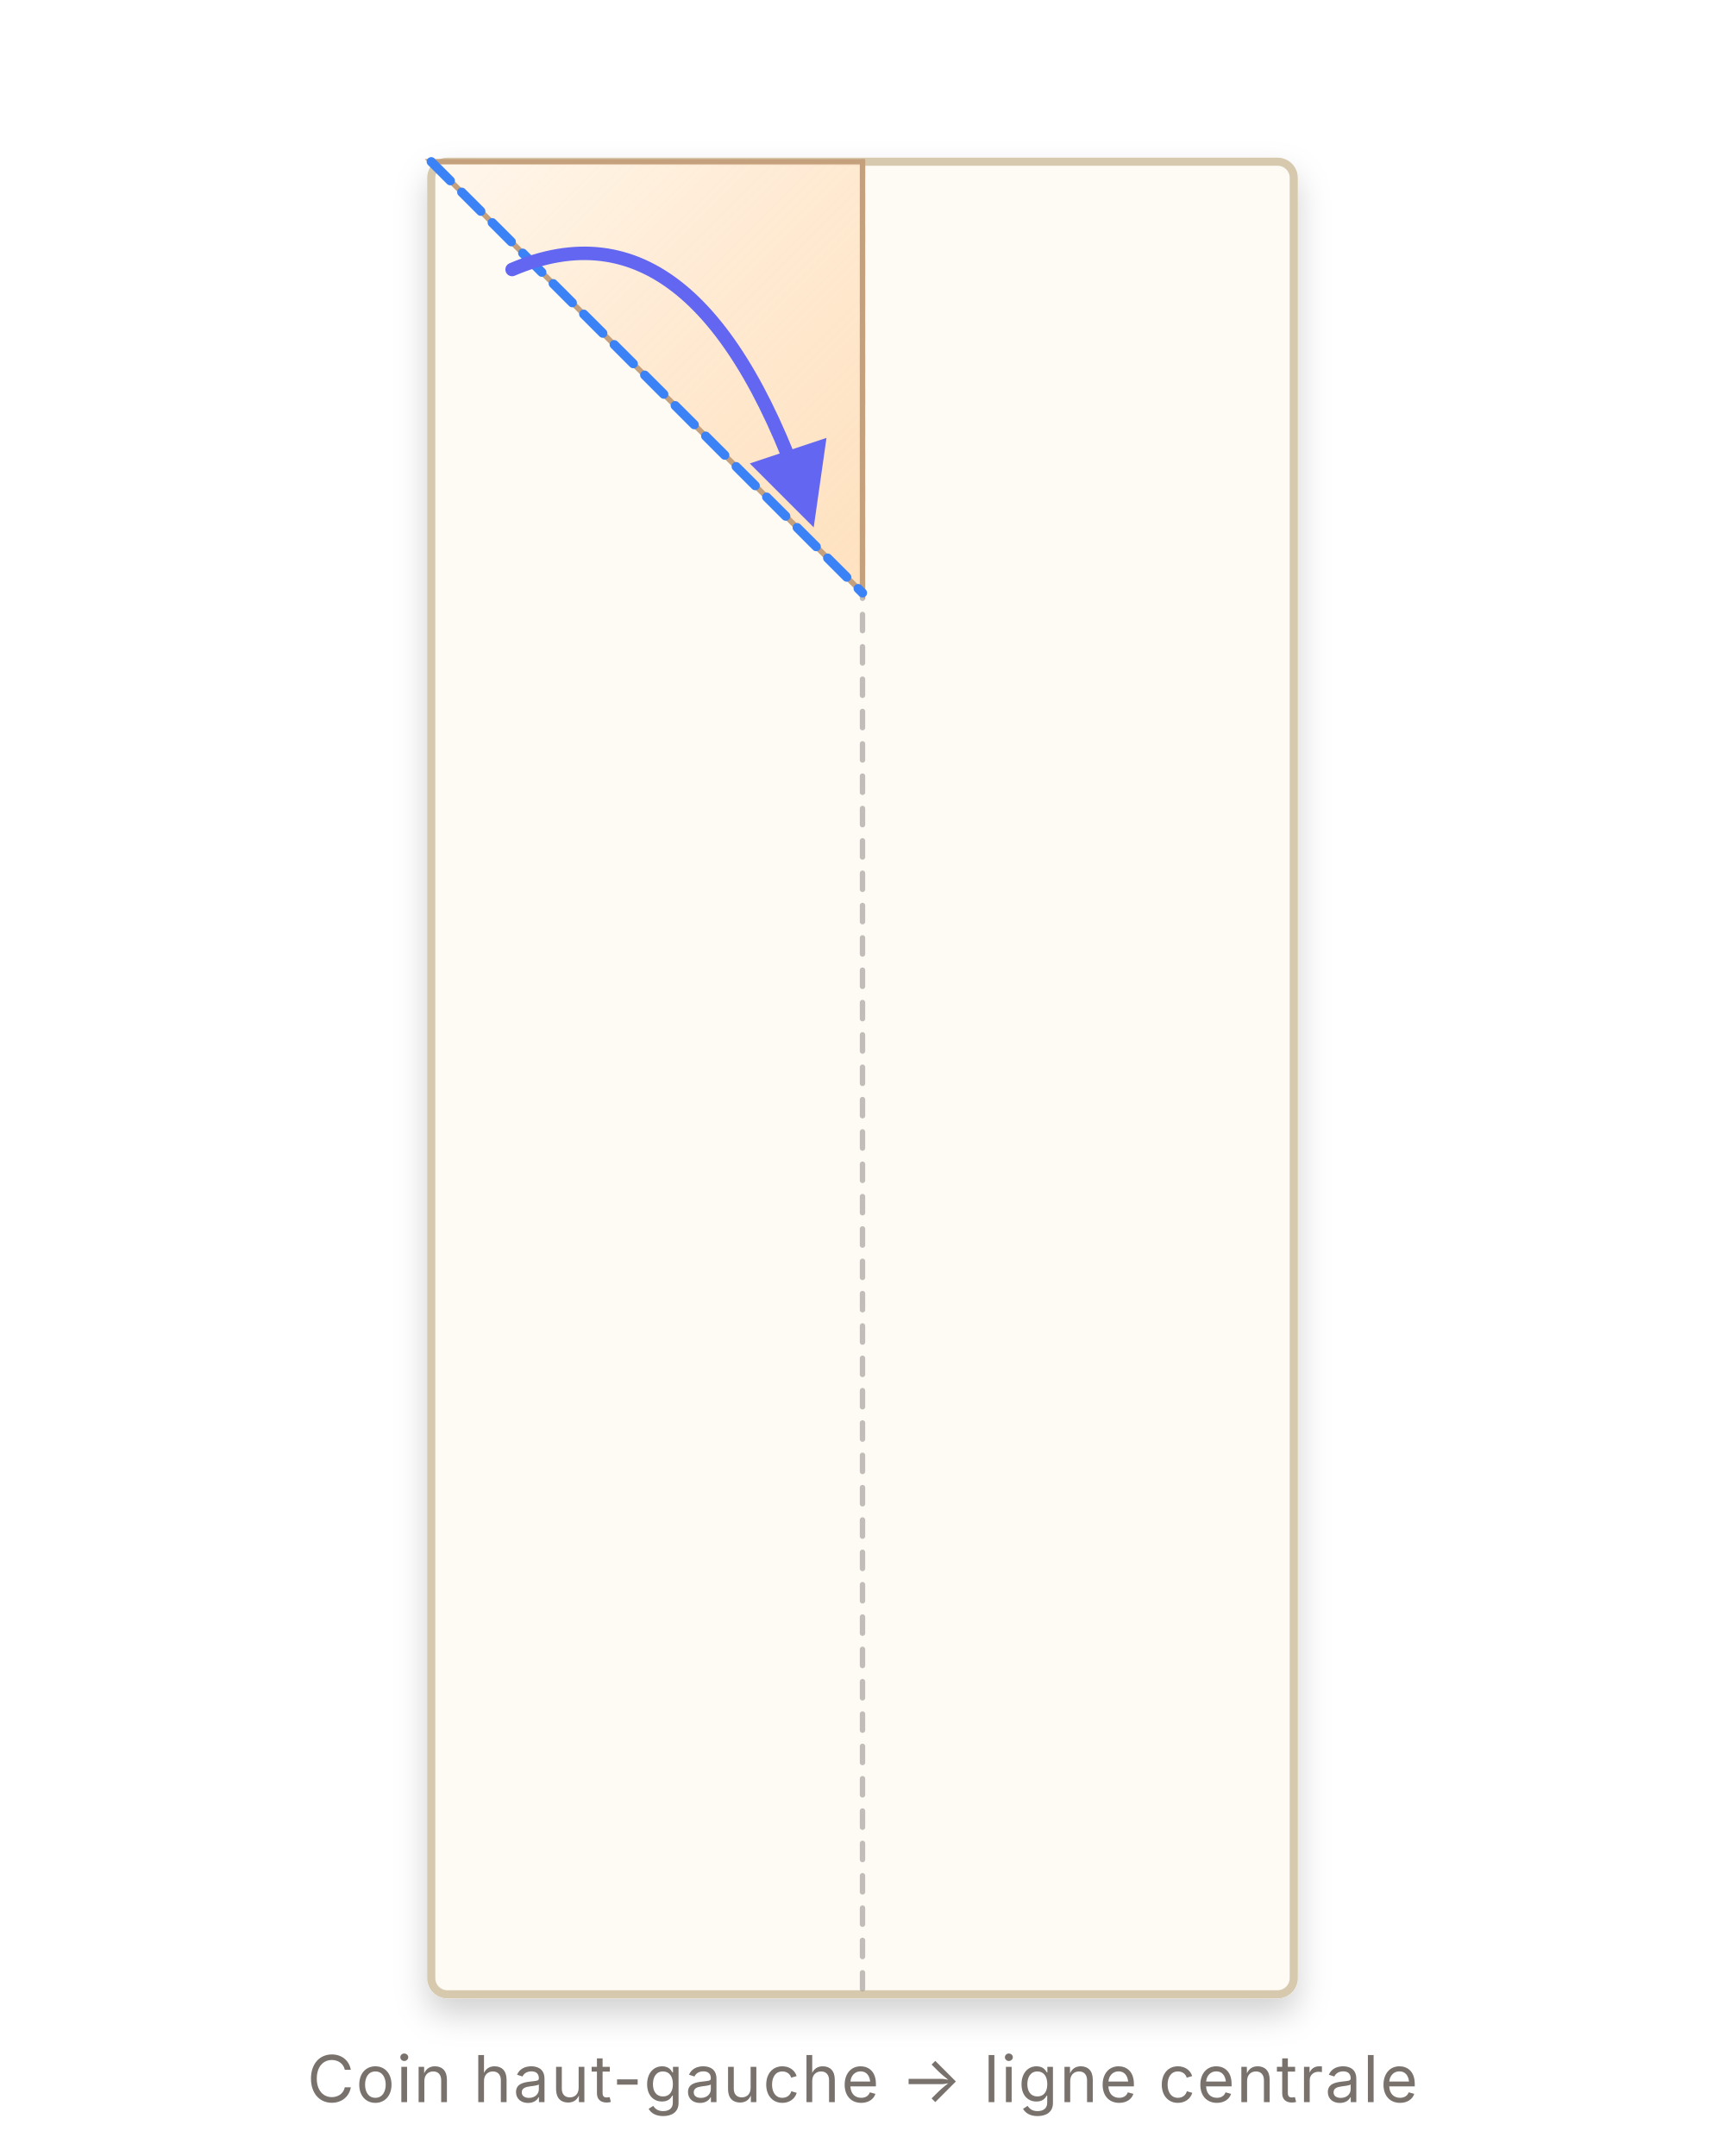
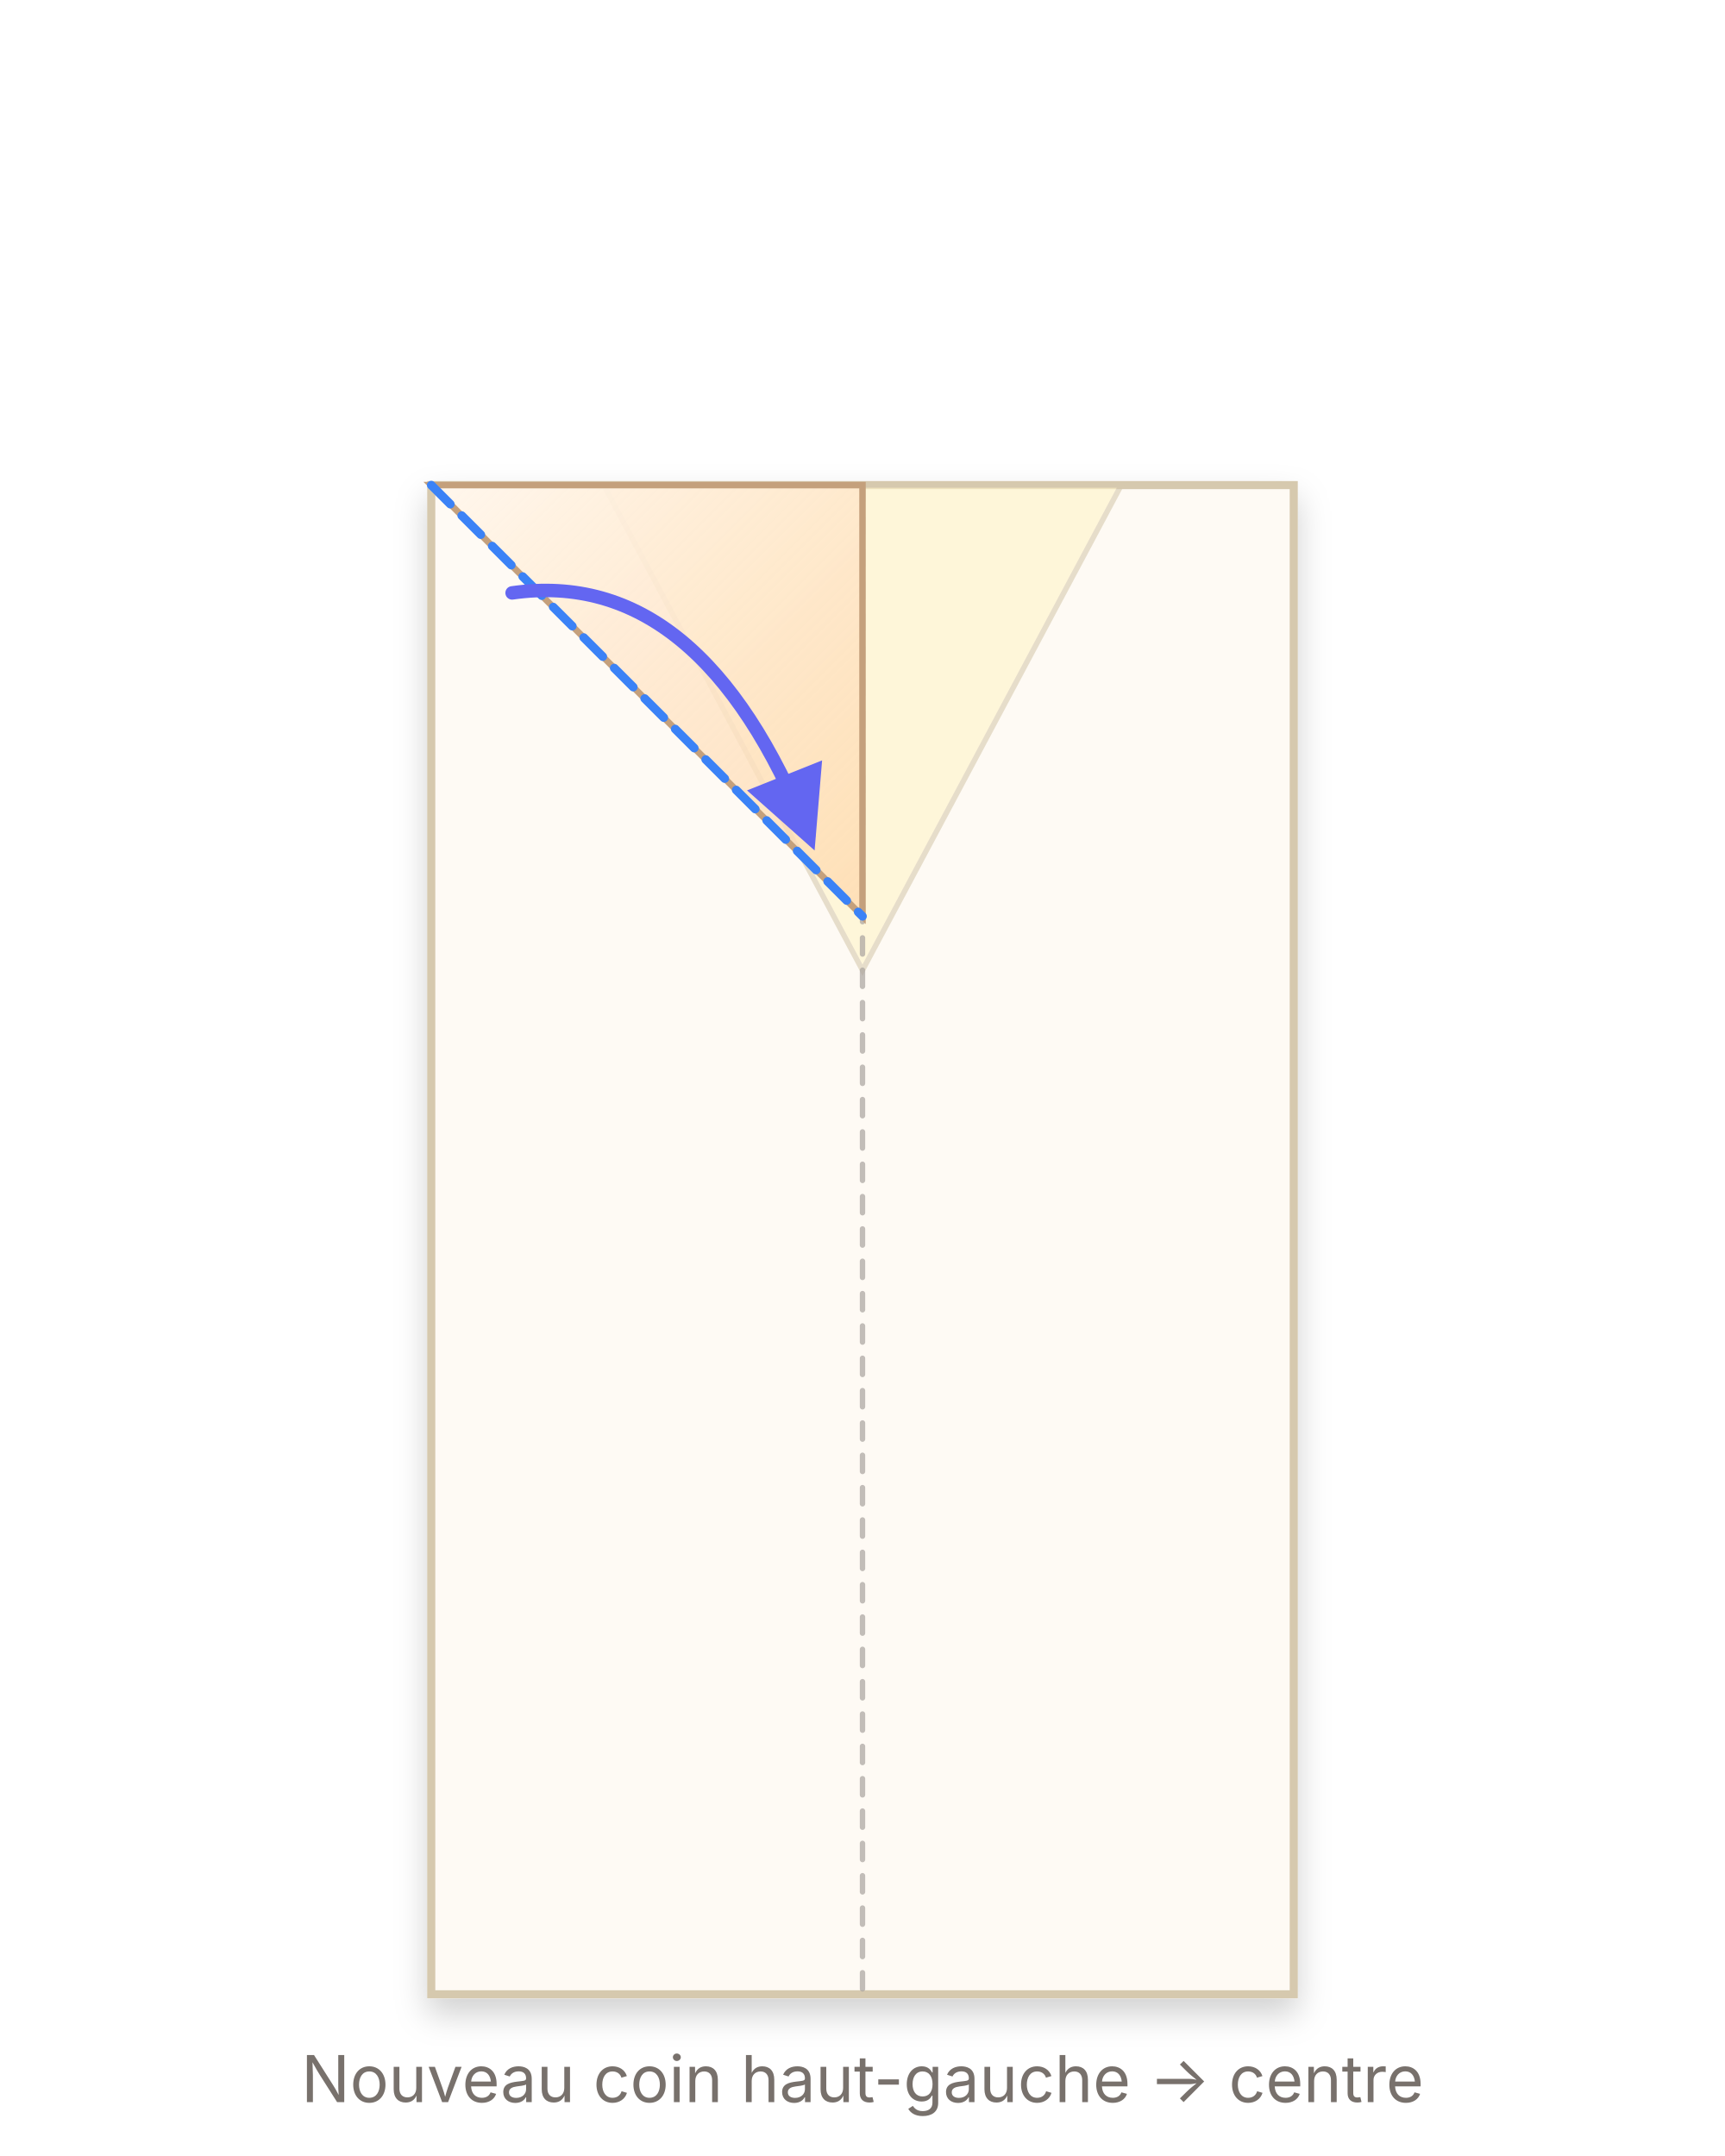
- <svg xmlns="http://www.w3.org/2000/svg" viewBox="0 0 320 400" fill="none" font-family="system-ui, -apple-system, sans-serif">
+ <svg xmlns="http://www.w3.org/2000/svg" viewBox="0 0 320 400" fill="none" font-family="system-ui,-apple-system,sans-serif">
  <defs>
    <filter id="ps" x="-10%" y="-10%" width="120%" height="120%">
      <feGaussianBlur in="SourceAlpha" stdDeviation="3" />
      <feOffset dx="0" dy="3" />
      <feComponentTransfer>
        <feFuncA type="linear" slope="0.18" />
      </feComponentTransfer>
      <feMerge>
        <feMergeNode />
        <feMergeNode in="SourceGraphic" />
      </feMerge>
    </filter>
    <marker id="arr" viewBox="0 0 10 10" refX="8" refY="5" markerWidth="6" markerHeight="6" orient="auto-start-reverse">
      <path d="M 0 0 L 10 5 L 0 10 z" fill="#6366f1" />
    </marker>
    <marker id="arrT" viewBox="0 0 10 10" refX="8" refY="5" markerWidth="6" markerHeight="6" orient="auto-start-reverse">
      <path d="M 0 0 L 10 5 L 0 10 z" fill="#14b8a6" />
    </marker>
    <linearGradient id="foldTri" x1="0" y1="0" x2="1" y2="1">
      <stop offset="0" stop-color="#fff7ed" />
      <stop offset="1" stop-color="#fed7aa" stop-opacity="0.7" />
    </linearGradient>
+     <linearGradient id="bWingL" x1="0.5" y1="0" x2="0.2" y2="1">
+       <stop offset="0" stop-color="hsl(32, 50%, 58%)" />
+       <stop offset="0.55" stop-color="hsl(32, 55%, 43%)" />
+       <stop offset="1" stop-color="hsl(32, 60%, 28%)" />
+     </linearGradient>
+     <linearGradient id="bWingR" x1="0.5" y1="0" x2="0.8" y2="1">
+       <stop offset="0" stop-color="hsl(32, 55%, 43%)" />
+       <stop offset="0.5" stop-color="hsl(32, 60%, 32%)" />
+       <stop offset="1" stop-color="hsl(32, 65%, 20%)" />
+     </linearGradient>
  </defs>
-   <rect x="80" y="30" width="160" height="340" rx="3" fill="#fefaf4" stroke="#d6c9ae" stroke-width="1.5" filter="url(#ps)" />
-   <line x1="160" y1="30" x2="160" y2="370" stroke="#a8a29e" stroke-width="1" stroke-dasharray="3 3" stroke-linecap="round" opacity="0.7" />
-   <polygon points="80,30 160,30 160,110" fill="url(#foldTri)" stroke="#c4a07c" stroke-width="1" />
-   <line x1="80" y1="30" x2="160" y2="110" stroke="#3b82f6" stroke-width="1.7" stroke-dasharray="5 3" stroke-linecap="round" />
-   <path d="M 95 50 Q 130 35 150 95" stroke="#6366f1" stroke-width="2.5" stroke-linecap="round" fill="none" marker-end="url(#arr)" />
-   <text x="160" y="390" text-anchor="middle" font-size="12" fill="#78716c" letter-spacing="0.3">Coin haut-gauche → ligne centrale</text>
+   <polygon points="80,90 240,90 240,370 80,370" fill="#fefaf4" stroke="#d6c9ae" stroke-width="1.5" filter="url(#ps)" />
+   <polygon points="112,90 208,90 160,180" fill="#fef3c7" stroke="#d6c9ae" stroke-width="1" opacity="0.6" />
+   <line x1="160" y1="90" x2="160" y2="370" stroke="#a8a29e" stroke-width="1" stroke-dasharray="3 3" stroke-linecap="round" opacity="0.7" />
+   <polygon points="80,90 160,90 160,170" fill="url(#foldTri)" stroke="#c4a07c" stroke-width="1.2" />
+   <line x1="80" y1="90" x2="160" y2="170" stroke="#3b82f6" stroke-width="1.6" stroke-dasharray="5 3" stroke-linecap="round" />
+   <path d="M 95 110 Q 130 105 150 155" stroke="#6366f1" stroke-width="2.5" stroke-linecap="round" fill="none" marker-end="url(#arr)" />
+   <text x="160" y="390" text-anchor="middle" font-size="12" fill="#78716c">Nouveau coin haut-gauche → centre</text>
</svg>
